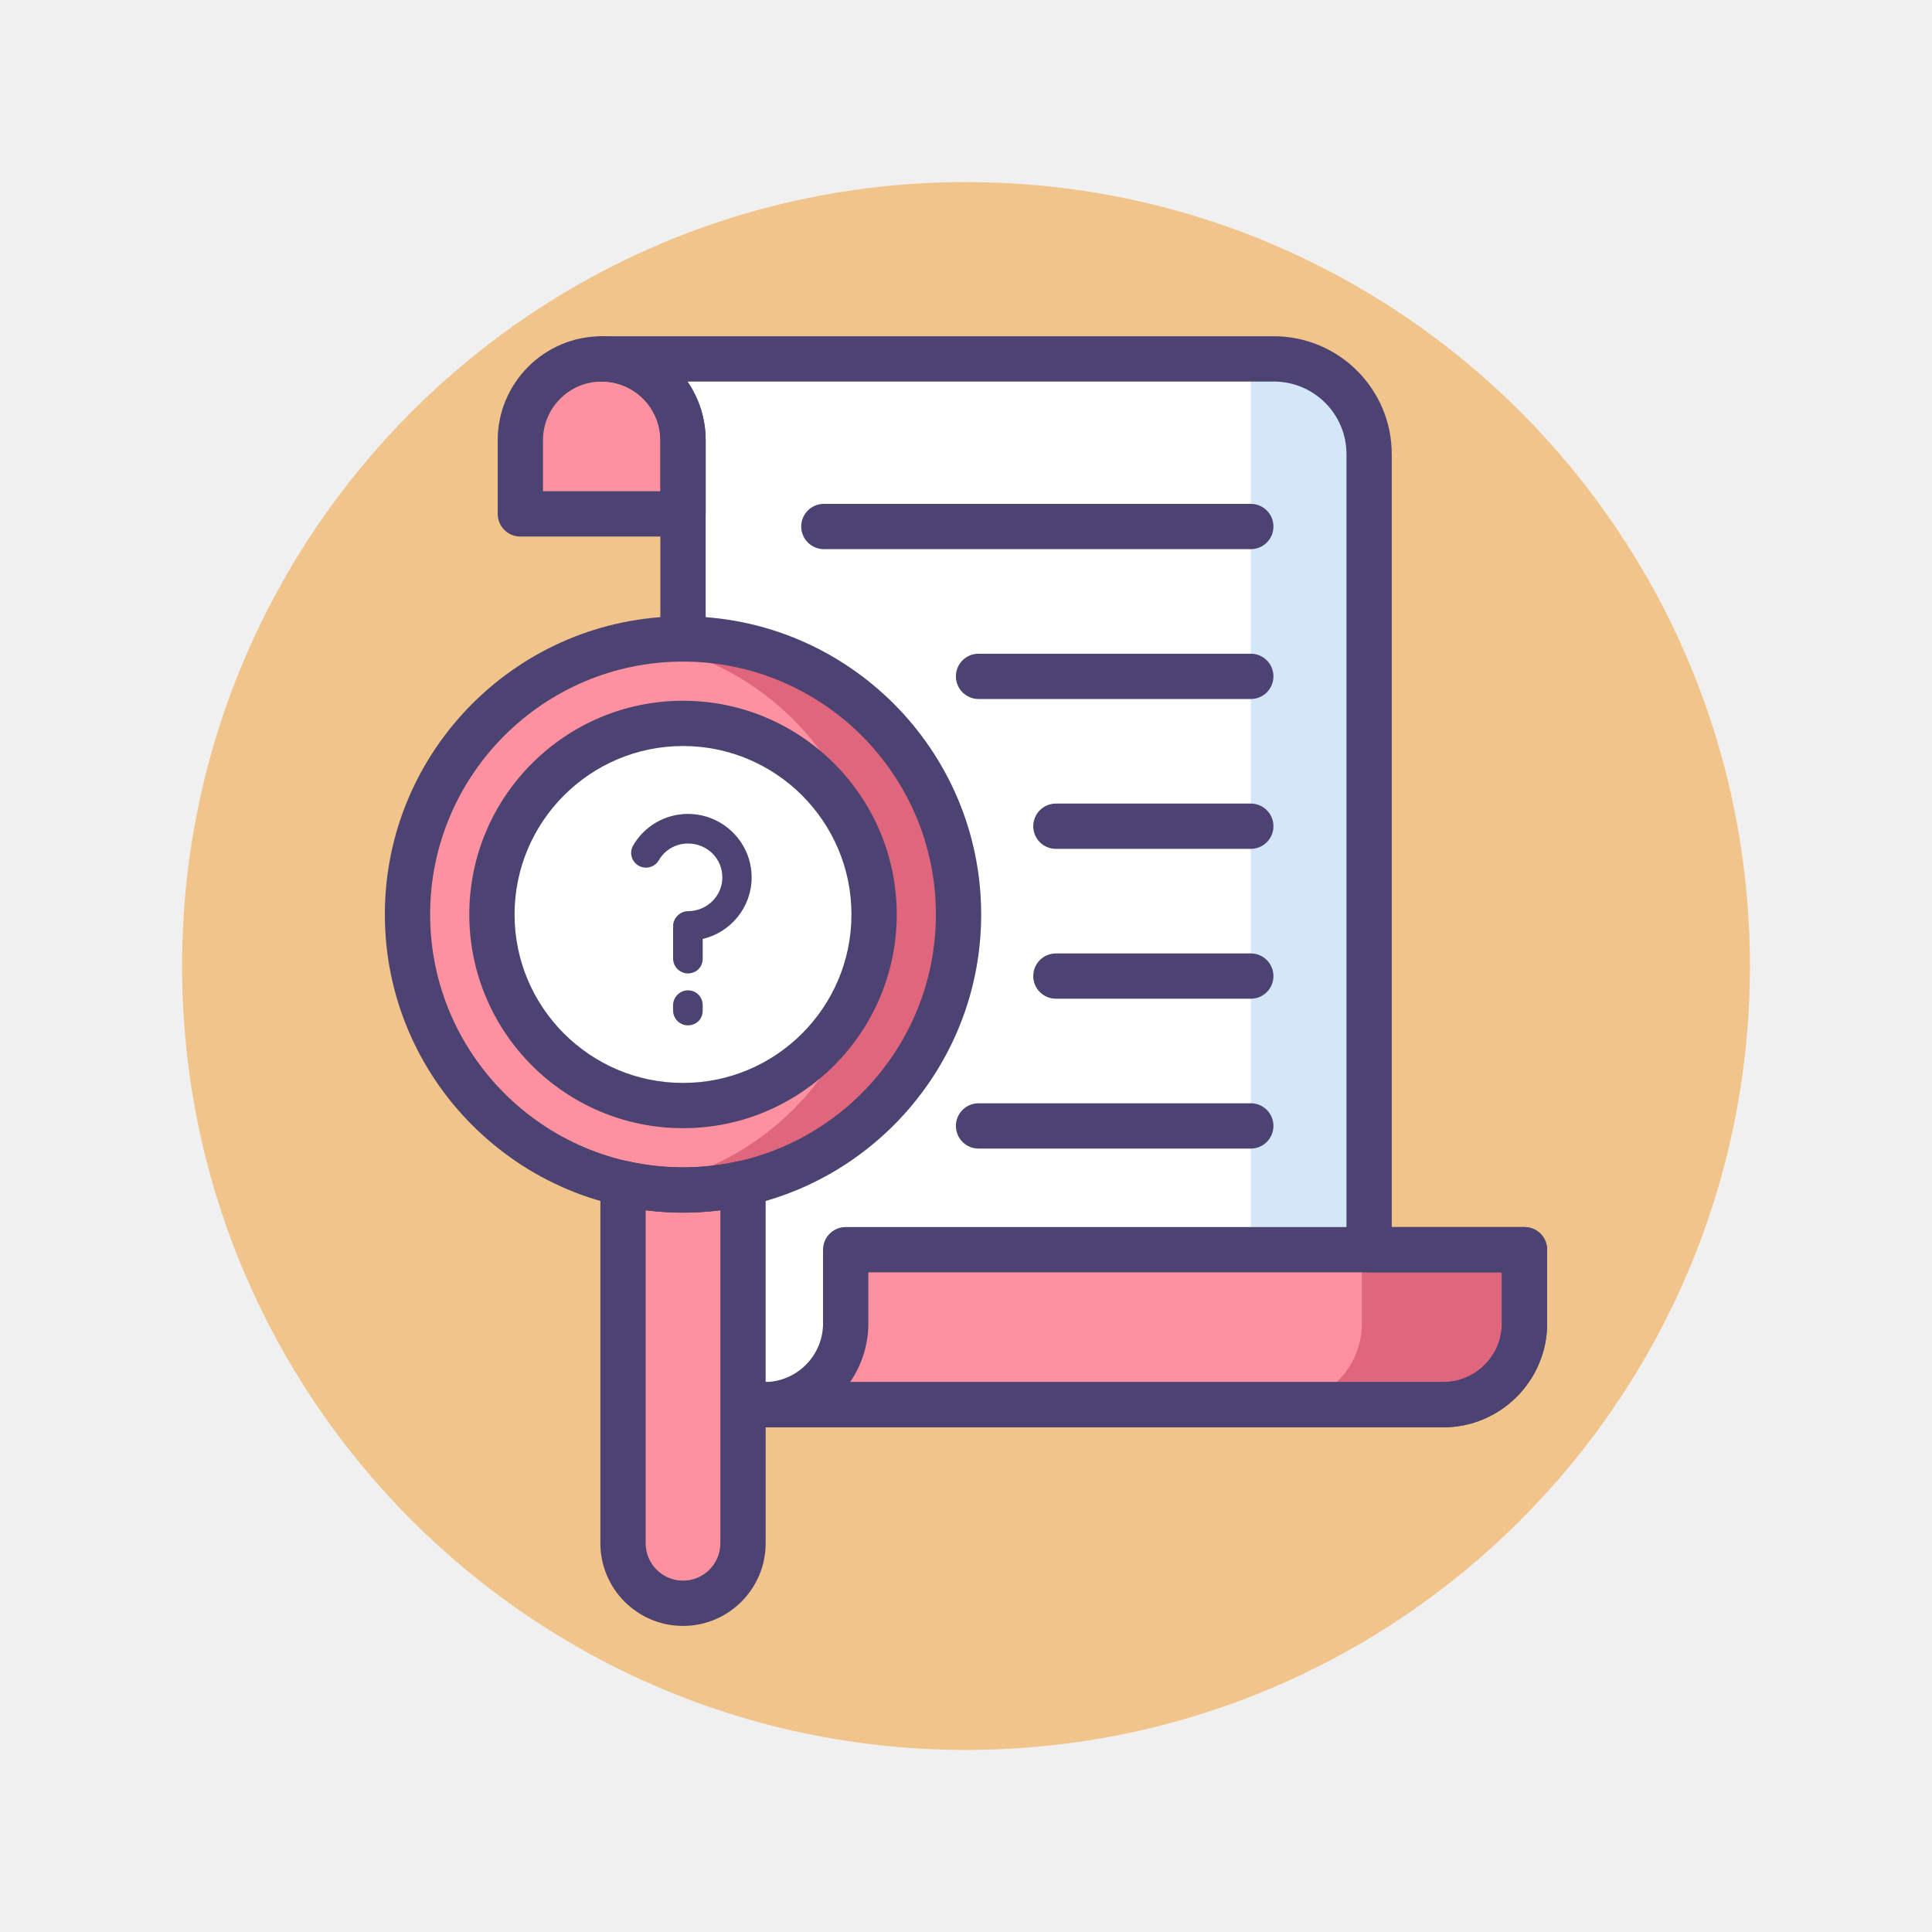
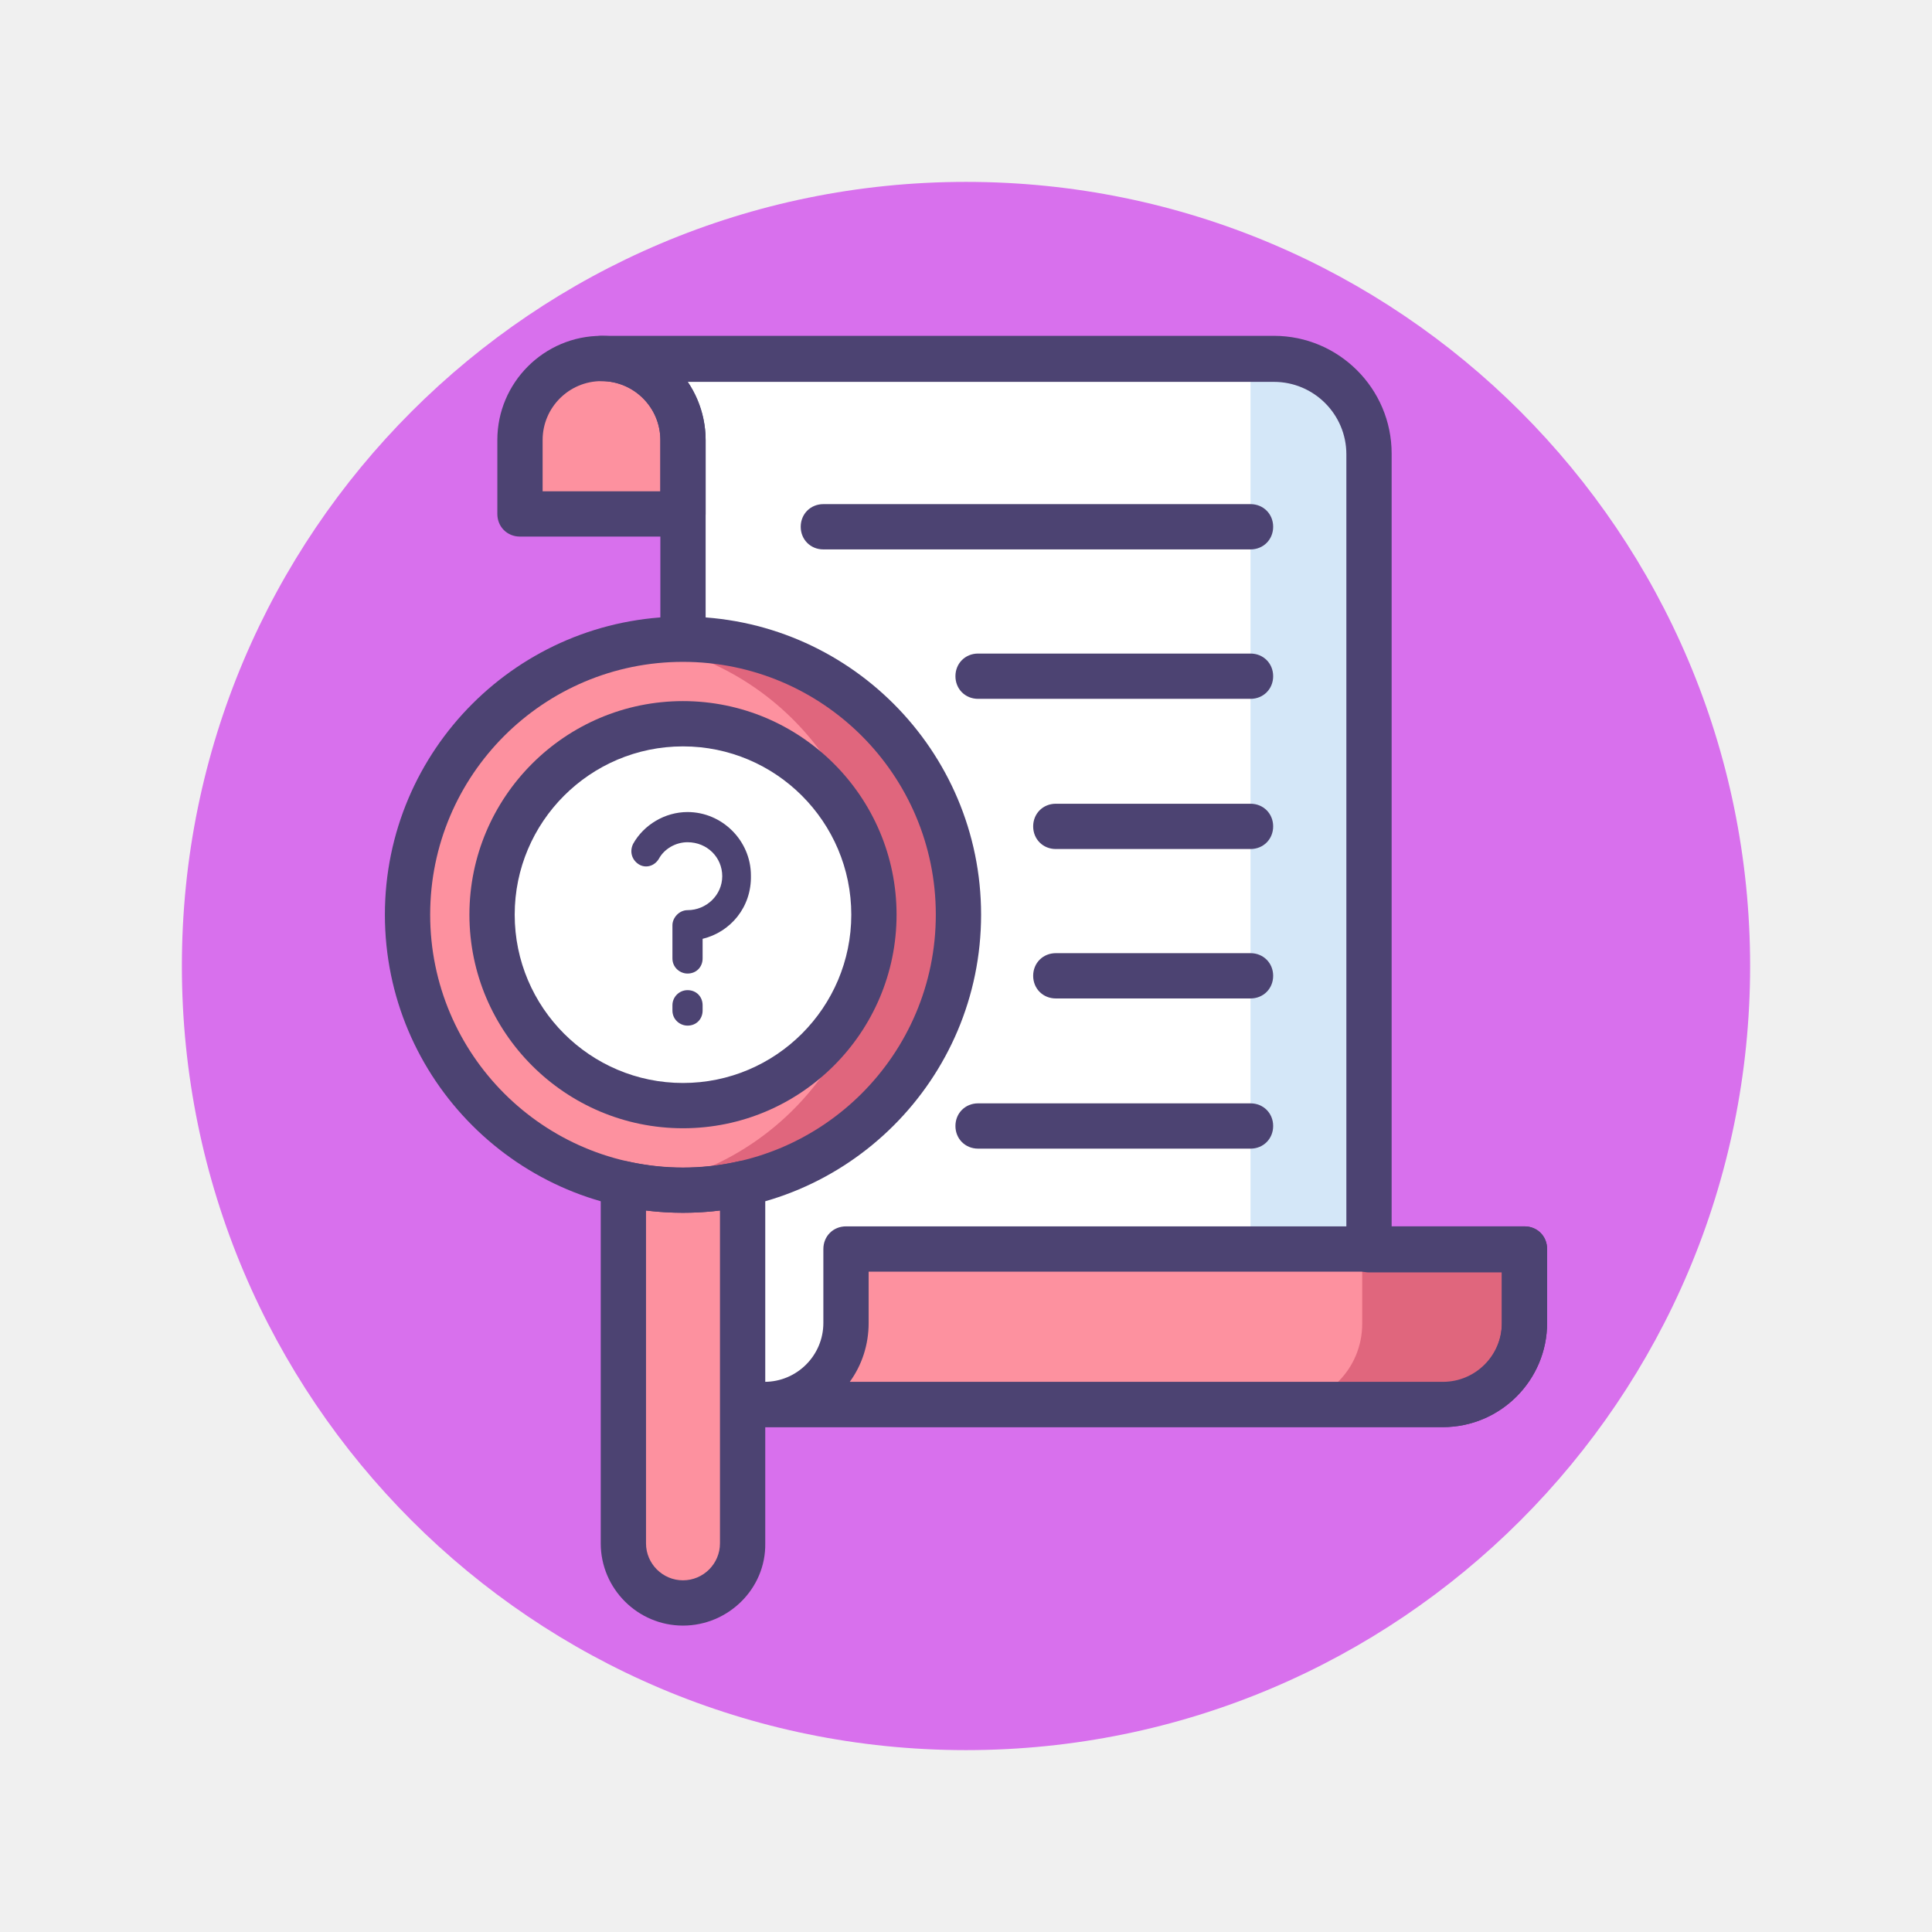
- <svg xmlns="http://www.w3.org/2000/svg" id="Icon_Set" style="enable-background:new 0 0 256 256;" version="1.1" viewBox="0 0 256 256" xml:space="preserve">
+ <svg xmlns="http://www.w3.org/2000/svg" version="1.1" id="Icon_Set" x="0px" y="0px" viewBox="0 0 256 256" style="enable-background:new 0 0 256 256;" xml:space="preserve">
  <style type="text/css">
- 	.st0{fill:#4C4372;}
- 	.st1{fill:#F1C48B;}
- 	.st2{fill:#7BABF3;}
+ 	.st0{fill:#D870ED;}
+ 	.st1{fill:#FFFFFF;}
+ 	.st2{fill:#D4E7F8;}
	.st3{fill:#FD919F;}
	.st4{fill:#E0667D;}
- 	.st5{fill:#FFFFFF;}
- 	.st6{fill:#D4E7F8;}
- 	.st7{fill:#A0D1F2;}
+ 	.st5{fill:#4C4372;}
</style>
  <g>
    <g>
-       <circle class="st1" cx="128" cy="128" r="103.873" />
+       <circle class="st0" cx="128" cy="128" r="103.9" />
    </g>
    <g>
-       <path class="st5" d="M185.963,165.592h-4.549V60.172c0-6.967-5.648-12.615-12.615-12.615H79.726    c5.952,0,10.778,4.825,10.778,10.778v9.76v97.497v9.76c0,5.952,4.825,10.778,10.778,10.778h89.946    c5.952,0,10.778-4.825,10.778-10.778v-9.76H185.963z" />
+       <path class="st1" d="M186,165.6h-4.5V60.2c0-7-5.6-12.6-12.6-12.6H79.7c6,0,10.8,4.8,10.8,10.8v9.8v97.5v9.8    c0,6,4.8,10.8,10.8,10.8h89.9c6,0,10.8-4.8,10.8-10.8v-9.8L186,165.6L186,165.6z" />
    </g>
    <g>
-       <path class="st6" d="M181.414,165.592V60.172c0-6.967-5.648-12.615-12.615-12.615h-3.061V186.13h25.489    c5.952,0,10.778-4.825,10.778-10.778v-9.76h-16.042H181.414z" />
+       <path class="st2" d="M181.4,165.6V60.2c0-7-5.6-12.6-12.6-12.6h-3.1v138.6h25.5c6,0,10.8-4.8,10.8-10.8v-9.8h-16L181.4,165.6    L181.4,165.6z" />
    </g>
    <g>
-       <path class="st3" d="M202.005,175.353v-9.76h-16.042h-4.549h-69.355v9.76c0,5.952-4.825,10.778-10.778,10.778h89.946    C197.18,186.13,202.005,181.305,202.005,175.353z" />
+       <path class="st3" d="M202,175.4v-9.8h-16h-4.5h-69.4v9.8c0,6-4.8,10.8-10.8,10.8h89.9C197.2,186.1,202,181.3,202,175.4z" />
    </g>
    <g>
-       <path class="st3" d="M90.503,68.095H68.948v-9.76c0-5.952,4.825-10.778,10.778-10.778l0,0c5.952,0,10.778,4.825,10.778,10.778    V68.095z" />
+       <path class="st3" d="M90.5,68.1H68.9v-9.8c0-6,4.8-10.8,10.8-10.8l0,0c6,0,10.8,4.8,10.8,10.8L90.5,68.1L90.5,68.1z" />
    </g>
    <g>
-       <path class="st4" d="M185.963,165.592h-4.549h-0.964v9.76c0,5.952-4.825,10.778-10.778,10.778h21.555    c5.952,0,10.778-4.825,10.778-10.778v-9.76H185.963z" />
+       <path class="st4" d="M186,165.6h-4.5h-1v9.8c0,6-4.8,10.8-10.8,10.8h21.6c6,0,10.8-4.8,10.8-10.8v-9.8H186z" />
    </g>
    <g>
-       <path class="st0" d="M90.503,71.095H68.948c-1.657,0-3-1.343-3-3v-9.76c0-7.598,6.181-13.778,13.777-13.778    c7.597,0,13.778,6.181,13.778,13.778v9.76C93.503,69.752,92.16,71.095,90.503,71.095z M71.948,65.095h15.555v-6.76    c0-4.289-3.489-7.778-7.778-7.778s-7.777,3.489-7.777,7.778V65.095z" />
+       <path class="st5" d="M90.5,71.1H68.9c-1.7,0-3-1.3-3-3v-9.8c0-7.6,6.2-13.8,13.8-13.8c7.6,0,13.8,6.2,13.8,13.8v9.8    C93.5,69.8,92.2,71.1,90.5,71.1z M71.9,65.1h15.6v-6.8c0-4.3-3.5-7.8-7.8-7.8s-7.8,3.5-7.8,7.8V65.1z" />
    </g>
    <g>
-       <path class="st0" d="M191.227,189.13h-89.946c-1.657,0-3-1.343-3-3s1.343-3,3-3c4.289,0,7.777-3.489,7.777-7.777v-9.761    c0-1.657,1.343-3,3-3h89.946c1.657,0,3,1.343,3,3v9.761C205.005,182.949,198.824,189.13,191.227,189.13z M112.648,183.13h78.579    c4.289,0,7.778-3.489,7.778-7.777v-6.761h-83.946v6.761C115.059,178.235,114.168,180.915,112.648,183.13z" />
+       <path class="st5" d="M191.2,189.1h-89.9c-1.7,0-3-1.3-3-3s1.3-3,3-3c4.3,0,7.8-3.5,7.8-7.8v-9.8c0-1.7,1.3-3,3-3H202    c1.7,0,3,1.3,3,3v9.8C205,182.9,198.8,189.1,191.2,189.1z M112.6,183.1h78.6c4.3,0,7.8-3.5,7.8-7.8v-6.8h-83.9v6.8    C115.1,178.2,114.2,180.9,112.6,183.1z" />
    </g>
    <g>
-       <path class="st0" d="M191.227,189.13h-89.946c-7.597,0-13.778-6.181-13.778-13.777V58.335c0-4.289-3.489-7.778-7.778-7.778    c-1.657,0-3-1.343-3-3s1.343-3,3-3h89.073c8.61,0,15.615,7.005,15.615,15.615v102.42h17.591c1.657,0,3,1.343,3,3v9.761    C205.005,182.949,198.824,189.13,191.227,189.13z M91.093,50.557c1.521,2.215,2.411,4.895,2.411,7.778v117.018    c0,4.288,3.489,7.777,7.778,7.777h89.946c4.289,0,7.778-3.489,7.778-7.777v-6.761h-17.591c-1.657,0-3-1.343-3-3V60.172    c0-5.302-4.313-9.615-9.615-9.615H91.093z" />
+       <path class="st5" d="M191.2,189.1h-89.9c-7.6,0-13.8-6.2-13.8-13.8v-117c0-4.3-3.5-7.8-7.8-7.8c-1.7,0-3-1.3-3-3s1.3-3,3-3h89.1    c8.6,0,15.6,7,15.6,15.6v102.4H202c1.7,0,3,1.3,3,3v9.8C205,182.9,198.8,189.1,191.2,189.1z M91.1,50.6c1.5,2.2,2.4,4.9,2.4,7.8    v117c0,4.3,3.5,7.8,7.8,7.8h89.9c4.3,0,7.8-3.5,7.8-7.8v-6.8h-17.6c-1.7,0-3-1.3-3-3V60.2c0-5.3-4.3-9.6-9.6-9.6H91.1z" />
    </g>
    <g>
-       <circle class="st3" cx="90.504" cy="121.172" r="36.508" />
+       <circle class="st3" cx="90.5" cy="121.2" r="36.5" />
    </g>
    <g>
-       <path class="st4" d="M90.504,84.664c-1.902,0-3.77,0.146-5.594,0.427c17.508,2.692,30.914,17.821,30.914,36.082    c0,18.261-13.407,33.39-30.914,36.082c1.824,0.281,3.692,0.427,5.594,0.427c20.163,0,36.508-16.345,36.508-36.509    C127.012,101.009,110.666,84.664,90.504,84.664z" />
+       <path class="st4" d="M90.5,84.7c-1.9,0-3.8,0.1-5.6,0.4c17.5,2.7,30.9,17.8,30.9,36.1s-13.4,33.4-30.9,36.1    c1.8,0.3,3.7,0.4,5.6,0.4c20.2,0,36.5-16.3,36.5-36.5C127,101,110.7,84.7,90.5,84.7z" />
    </g>
    <g>
-       <circle class="st5" cx="90.504" cy="121.172" r="25.32" />
+       <circle class="st1" cx="90.5" cy="121.2" r="25.3" />
    </g>
    <g>
-       <path class="st3" d="M90.504,157.68c-2.732,0-5.389-0.309-7.949-0.878v47.692c0,4.39,3.559,7.949,7.949,7.949h0    c4.39,0,7.949-3.559,7.949-7.949v-47.692C95.893,157.371,93.235,157.68,90.504,157.68z" />
+       <path class="st3" d="M90.5,157.7c-2.7,0-5.4-0.3-7.9-0.9v47.7c0,4.4,3.6,7.9,7.9,7.9l0,0c4.4,0,7.9-3.6,7.9-7.9v-47.7    C95.9,157.4,93.2,157.7,90.5,157.7z" />
    </g>
    <g>
-       <path class="st0" d="M90.503,215.443c-6.038,0-10.949-4.912-10.949-10.949v-47.692c0-0.91,0.413-1.771,1.123-2.34    c0.709-0.571,1.641-0.786,2.528-0.589c4.817,1.072,9.778,1.072,14.596,0c0.889-0.197,1.818,0.019,2.528,0.589    c0.71,0.569,1.123,1.43,1.123,2.34v47.692C101.453,210.531,96.541,215.443,90.503,215.443z M85.554,160.366v44.128    c0,2.729,2.22,4.949,4.949,4.949c2.729,0,4.95-2.22,4.95-4.949v-44.128C92.158,160.784,88.848,160.784,85.554,160.366z" />
+       <path class="st5" d="M90.5,215.4c-6,0-10.9-4.9-10.9-10.9v-47.7c0-0.9,0.4-1.8,1.1-2.3c0.7-0.6,1.6-0.8,2.5-0.6    c4.8,1.1,9.8,1.1,14.6,0c0.9-0.2,1.8,0,2.5,0.6c0.7,0.6,1.1,1.4,1.1,2.3v47.7C101.5,210.5,96.5,215.4,90.5,215.4z M85.6,160.4    v44.1c0,2.7,2.2,4.9,4.9,4.9s4.9-2.2,4.9-4.9v-44.1C92.2,160.8,88.8,160.8,85.6,160.4z" />
    </g>
    <g>
-       <path class="st0" d="M90.503,160.681c-21.785,0-39.508-17.724-39.508-39.509s17.723-39.508,39.508-39.508    s39.508,17.723,39.508,39.508S112.289,160.681,90.503,160.681z M90.503,87.664c-18.477,0-33.508,15.031-33.508,33.508    s15.032,33.509,33.508,33.509s33.508-15.032,33.508-33.509S108.98,87.664,90.503,87.664z" />
+       <path class="st5" d="M90.5,160.7C68.7,160.7,51,143,51,121.2s17.7-39.5,39.5-39.5S130,99.4,130,121.2S112.3,160.7,90.5,160.7z     M90.5,87.7c-18.5,0-33.5,15-33.5,33.5s15,33.5,33.5,33.5s33.5-15,33.5-33.5S109,87.7,90.5,87.7z" />
    </g>
    <g>
-       <path class="st0" d="M90.503,149.492c-15.616,0-28.32-12.704-28.32-28.32s12.705-28.32,28.32-28.32s28.32,12.704,28.32,28.32    S106.119,149.492,90.503,149.492z M90.503,98.852c-12.308,0-22.32,10.013-22.32,22.32s10.013,22.32,22.32,22.32    s22.32-10.013,22.32-22.32S102.811,98.852,90.503,98.852z" />
+       <path class="st5" d="M90.5,149.5c-15.6,0-28.3-12.7-28.3-28.3s12.7-28.3,28.3-28.3s28.3,12.7,28.3,28.3S106.1,149.5,90.5,149.5z     M90.5,98.9c-12.3,0-22.3,10-22.3,22.3s10,22.3,22.3,22.3s22.3-10,22.3-22.3S102.8,98.9,90.5,98.9z" />
    </g>
    <g>
-       <path class="st0" d="M93.112,124.417v2.602c0,1.121-0.84,1.962-1.961,1.962c-1.041,0-1.961-0.841-1.961-1.962v-4.162    c0-0.04,0.04-0.04,0.04-0.08c-0.04-0.04-0.04-0.04-0.04-0.08c0-1.04,0.921-1.961,1.961-1.961c2.521,0,4.563-2.001,4.563-4.482    c0-2.521-2.041-4.483-4.563-4.483c-1.641,0-3.082,0.881-3.842,2.202c-0.561,0.96-1.761,1.28-2.722,0.72    c-0.92-0.561-1.241-1.721-0.681-2.682c1.441-2.481,4.163-4.162,7.245-4.162c4.643,0,8.445,3.762,8.445,8.405    C99.596,120.215,96.834,123.537,93.112,124.417z M93.112,133.183v0.721c0,1.12-0.84,1.961-1.961,1.961    c-1.041,0-1.961-0.841-1.961-1.961v-0.721c0-1.081,0.921-1.961,1.961-1.961C92.271,131.222,93.112,132.102,93.112,133.183z" />
+       <path class="st5" d="M93.1,124.4v2.6c0,1.1-0.8,2-2,2c-1,0-2-0.8-2-2v-4.2c0,0,0,0,0-0.1c0,0,0,0,0-0.1c0-1,0.9-2,2-2    c2.5,0,4.6-2,4.6-4.5c0-2.5-2-4.5-4.6-4.5c-1.6,0-3.1,0.9-3.8,2.2c-0.6,1-1.8,1.3-2.7,0.7c-0.9-0.6-1.2-1.7-0.7-2.7    c1.4-2.5,4.2-4.2,7.2-4.2c4.6,0,8.4,3.8,8.4,8.4C99.6,120.2,96.8,123.5,93.1,124.4z M93.1,133.2v0.7c0,1.1-0.8,2-2,2    c-1,0-2-0.8-2-2v-0.7c0-1.1,0.9-2,2-2C92.3,131.2,93.1,132.1,93.1,133.2z" />
    </g>
    <g>
-       <path class="st0" d="M165.738,72.765h-56.573c-1.657,0-3-1.343-3-3s1.343-3,3-3h56.573c1.657,0,3,1.343,3,3    S167.395,72.765,165.738,72.765z" />
+       <path class="st5" d="M165.7,72.8h-56.6c-1.7,0-3-1.3-3-3s1.3-3,3-3h56.6c1.7,0,3,1.3,3,3S167.4,72.8,165.7,72.8z" />
    </g>
    <g>
-       <path class="st0" d="M165.738,92.621h-36.076c-1.657,0-3-1.343-3-3s1.343-3,3-3h36.076c1.657,0,3,1.343,3,3    S167.395,92.621,165.738,92.621z" />
+       <path class="st5" d="M165.7,92.6h-36.1c-1.7,0-3-1.3-3-3s1.3-3,3-3h36.1c1.7,0,3,1.3,3,3S167.4,92.6,165.7,92.6z" />
    </g>
    <g>
-       <path class="st0" d="M165.738,112.478h-25.827c-1.657,0-3-1.343-3-3s1.343-3,3-3h25.827c1.657,0,3,1.343,3,3    S167.395,112.478,165.738,112.478z" />
+       <path class="st5" d="M165.7,112.5h-25.8c-1.7,0-3-1.3-3-3s1.3-3,3-3h25.8c1.7,0,3,1.3,3,3S167.4,112.5,165.7,112.5z" />
    </g>
    <g>
-       <path class="st0" d="M165.738,132.335h-25.827c-1.657,0-3-1.343-3-3s1.343-3,3-3h25.827c1.657,0,3,1.343,3,3    S167.395,132.335,165.738,132.335z" />
+       <path class="st5" d="M165.7,132.3h-25.8c-1.7,0-3-1.3-3-3s1.3-3,3-3h25.8c1.7,0,3,1.3,3,3S167.4,132.3,165.7,132.3z" />
    </g>
    <g>
-       <path class="st0" d="M165.738,152.191h-36.076c-1.657,0-3-1.343-3-3s1.343-3,3-3h36.076c1.657,0,3,1.343,3,3    S167.395,152.191,165.738,152.191z" />
+       <path class="st5" d="M165.7,152.2h-36.1c-1.7,0-3-1.3-3-3s1.3-3,3-3h36.1c1.7,0,3,1.3,3,3S167.4,152.2,165.7,152.2z" />
    </g>
  </g>
</svg>
